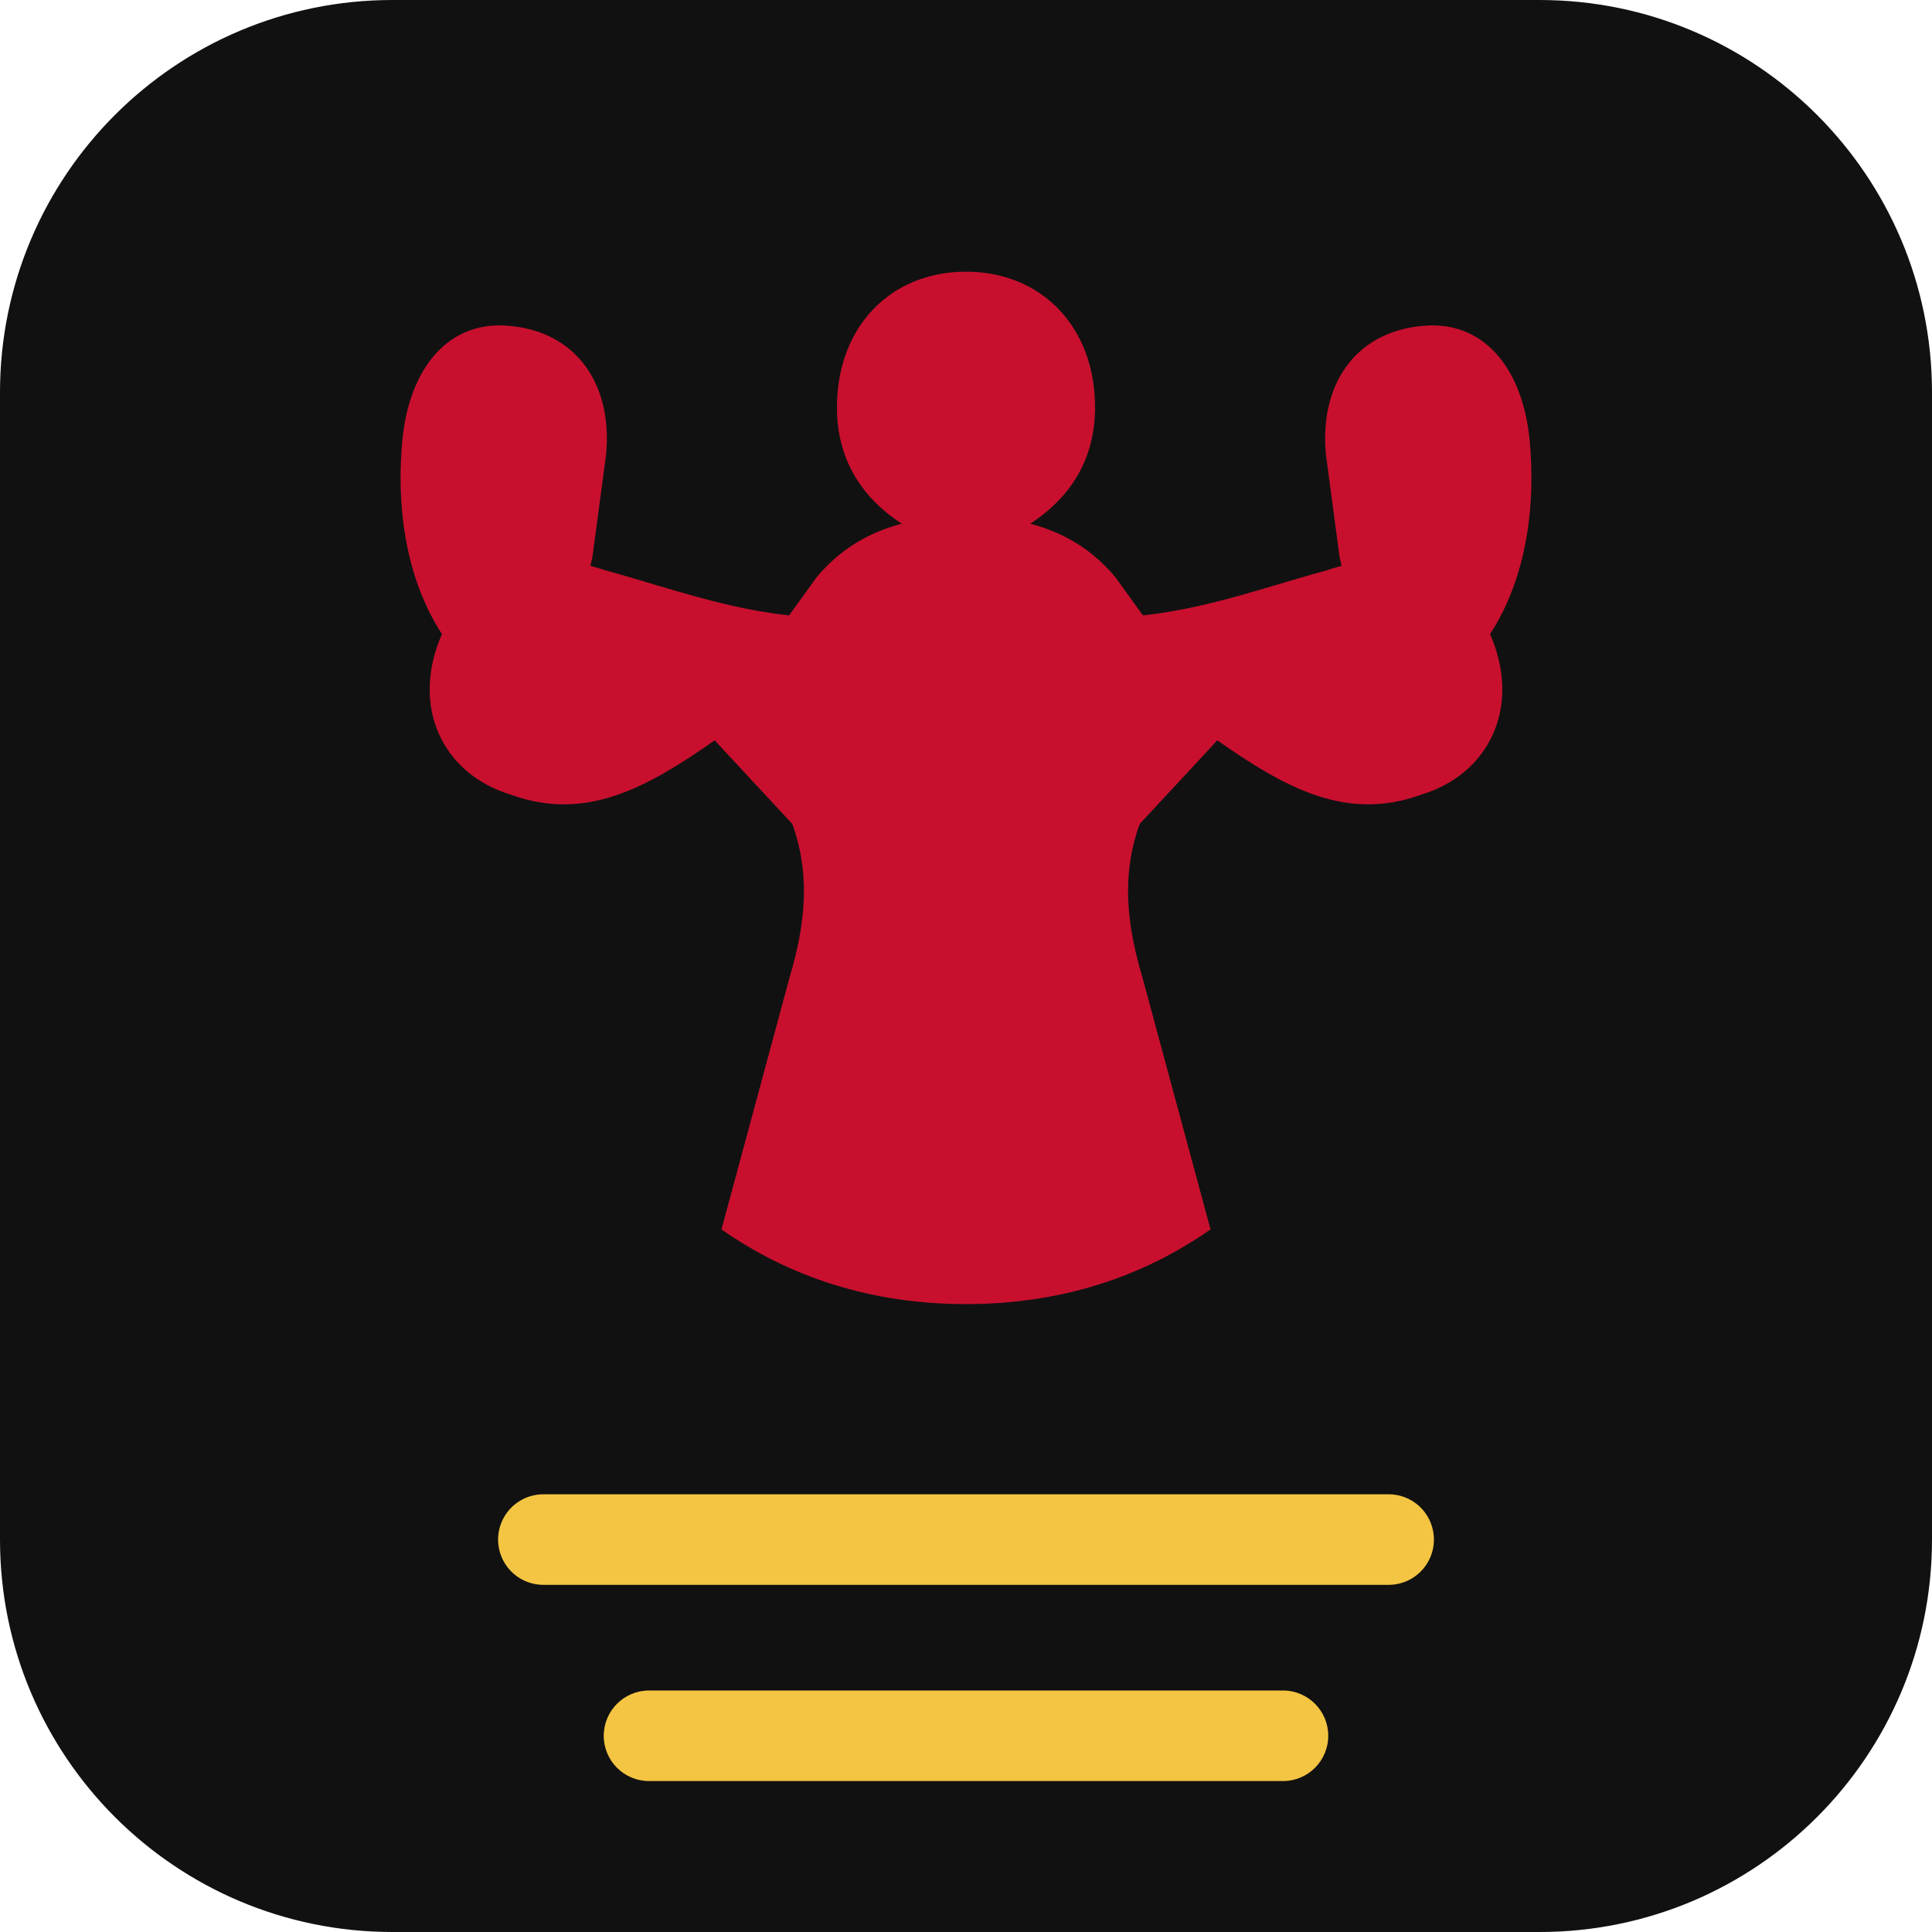
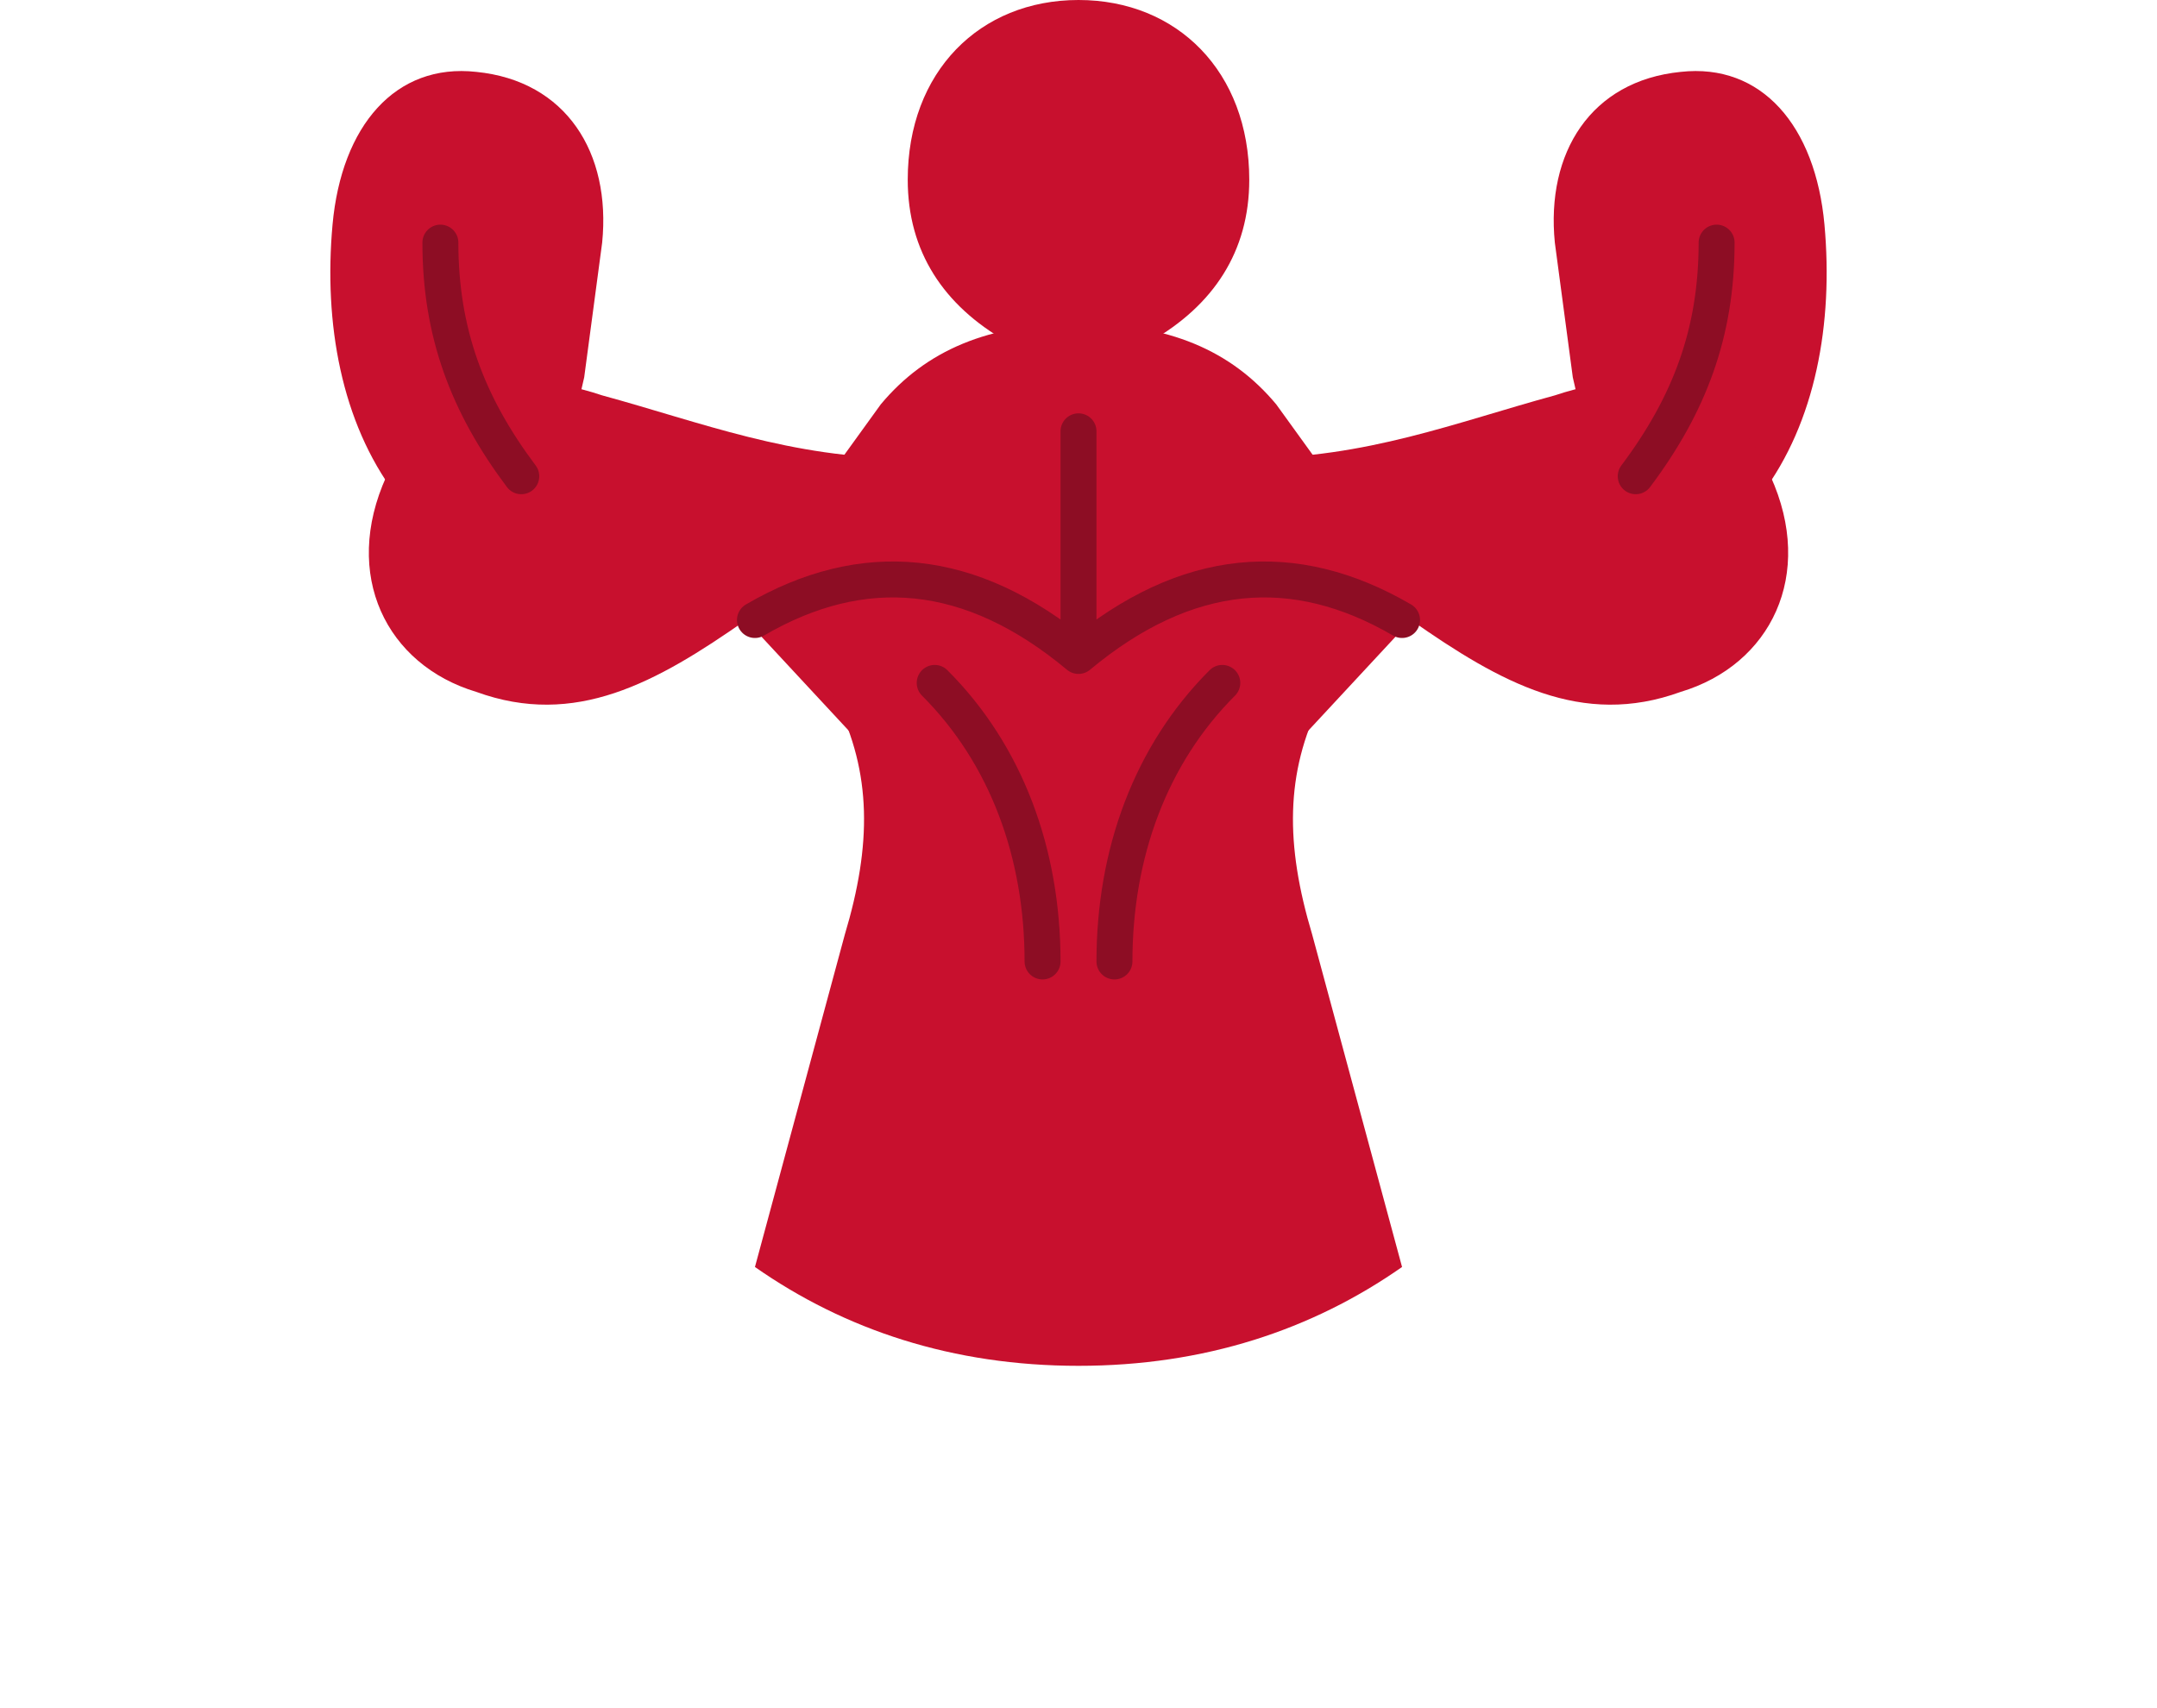
- <svg xmlns="http://www.w3.org/2000/svg" viewBox="0 0 64 64" width="64" height="64">
-   <rect width="64" height="64" rx="13" fill="#111111" />
-   <g transform="translate(5 9) scale(.225)" fill="#c8102e">
+ <svg xmlns="http://www.w3.org/2000/svg" viewBox="0 0 240 190" role="img" aria-labelledby="title desc">
+   <g fill="#c8102e">
    <path d="M44 55c-6-8-8-19-7-30 1-11 7-18 16-17 10 1 15 9 14 19l-2 15-3 13-9 12Z" />
    <path d="M196 55c6-8 8-19 7-30-1-11-7-18-16-17-10 1-15 9-14 19l2 15 3 13 9 12Z" />
    <path d="M101 20c0-12 8-20 19-20s19 8 19 20c0 8-4 14-11 18v8h-16v-8c-7-4-11-10-11-18Z" />
    <path d="M101 51c-13 0-23-4-34-7-12-4-20 0-24 9-5 11 0 21 10 24 11 4 20-1 30-8l13 14 11-11Z" />
    <path d="M139 51c13 0 23-4 34-7 12-4 20 0 24 9 5 11 0 21-10 24-11 4-20-1-30-8l-13 14-11-11Z" />
    <path d="M98 45c5-6 12-9 22-9s17 3 22 9l13 18-8 15c-4 8-4 16-1 26l10 37c-10 7-22 11-36 11s-26-4-36-11l10-37c3-10 3-18-1-26l-8-15 13-18Z" />
  </g>
-   <path d="M18 51h28" stroke="#f4c542" stroke-linecap="round" stroke-width="3" />
-   <rect x="20" y="56" width="24" height="3" rx="1.5" fill="#f4c542" />
+   <g fill="none" stroke="#8d0d24" stroke-linecap="round" stroke-linejoin="round" stroke-width="4">
+     <path d="M120 48v24M84 69c12-7 24-6 36 4 12-10 24-11 36-4M104 76c8 8 12 19 12 31m20-31c-8 8-12 19-12 31" />
+     <path d="M49 27c0 10 3 18 9 26m133-26c0 10-3 18-9 26" />
+   </g>
</svg>
